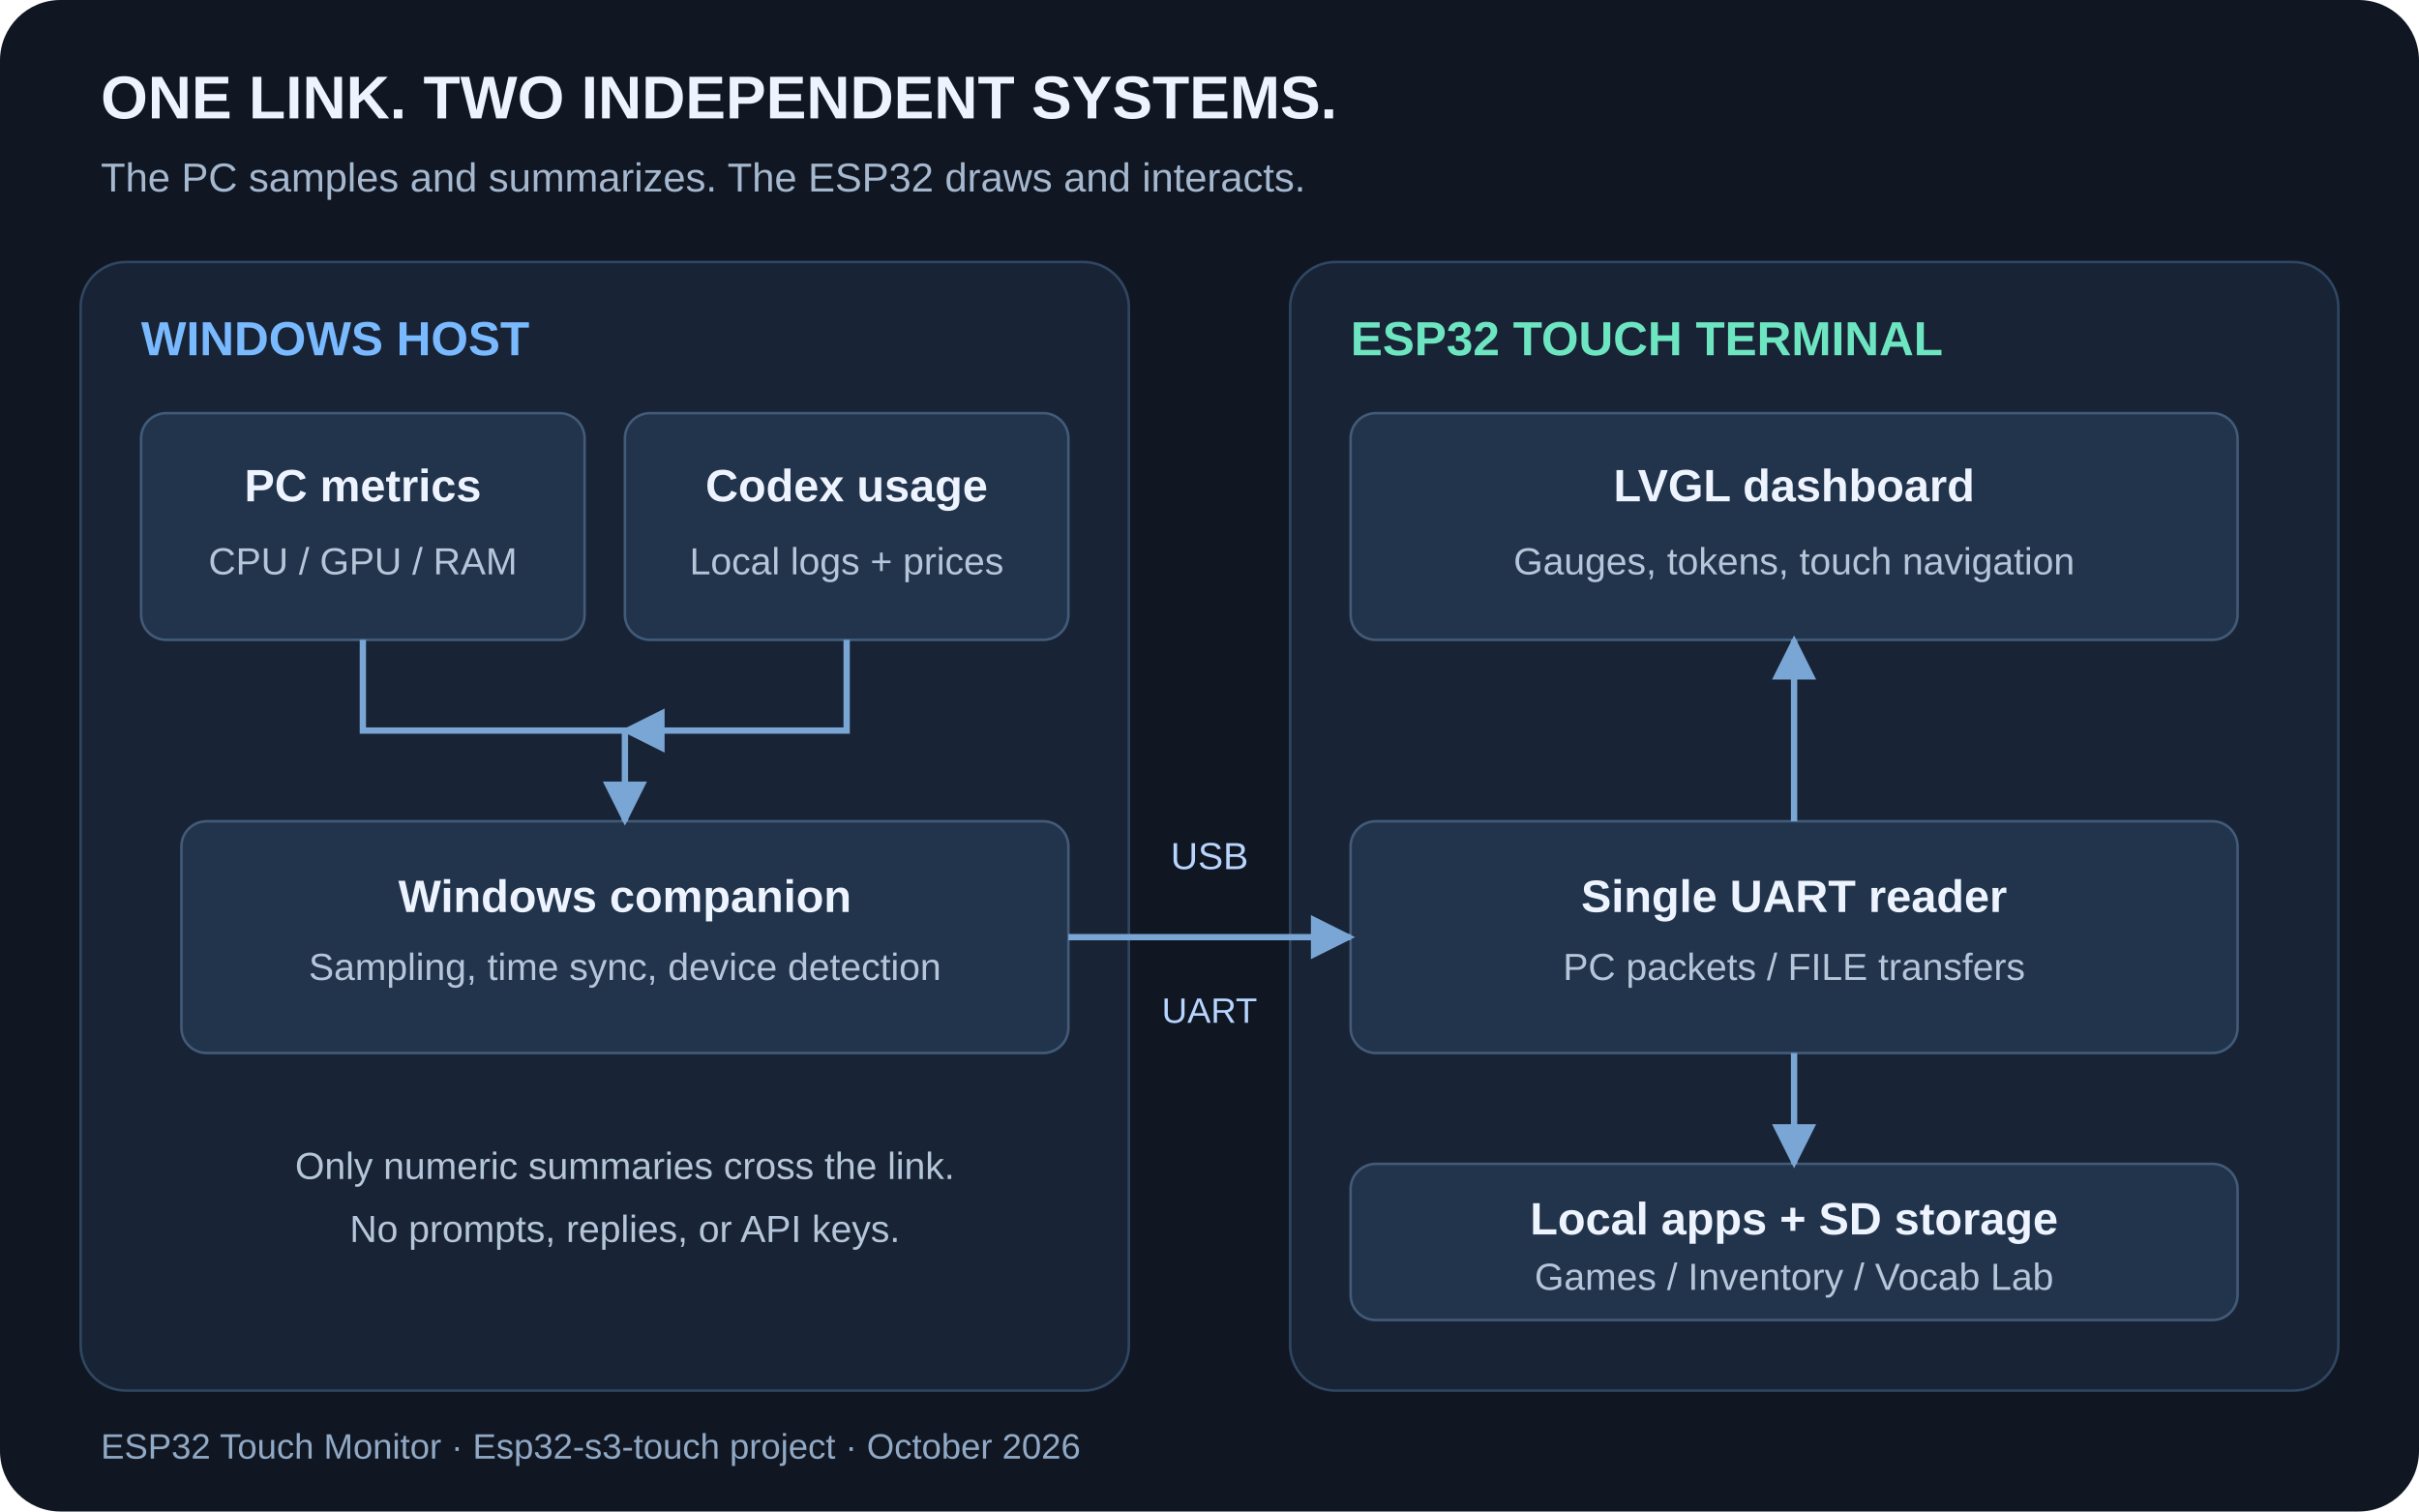
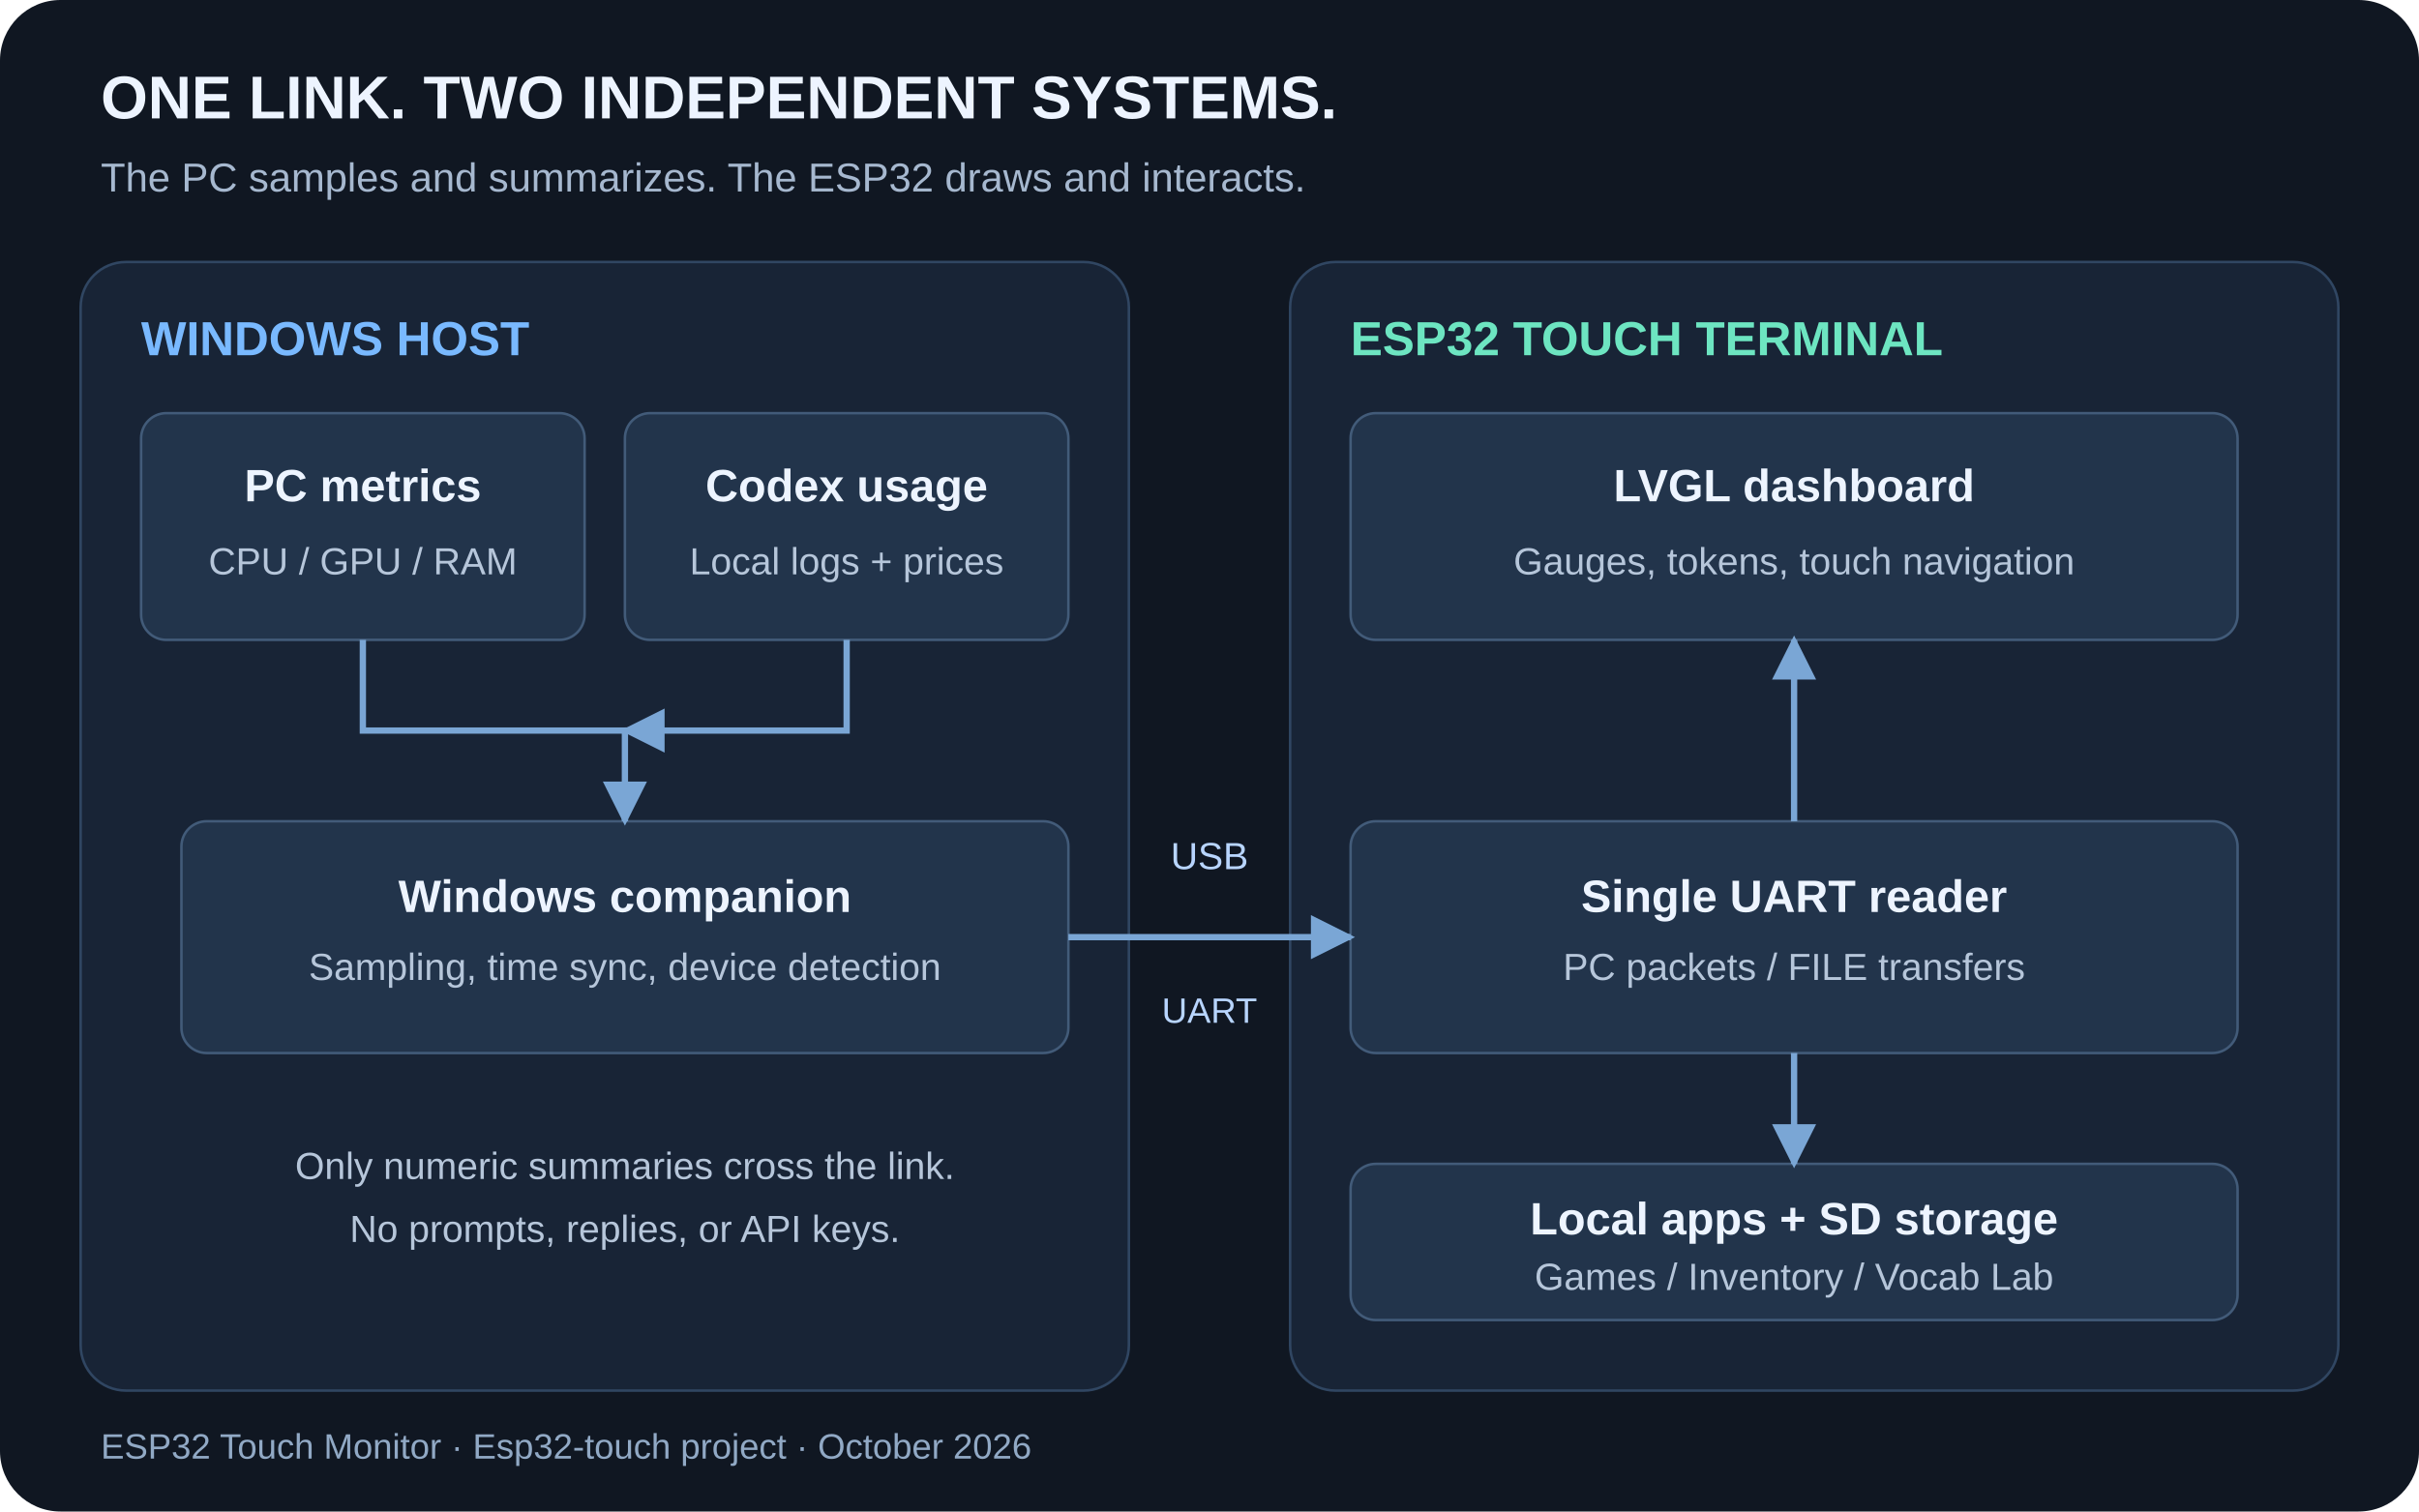
<svg xmlns="http://www.w3.org/2000/svg" width="960" height="600" viewBox="0 0 960 600" role="img" aria-labelledby="title desc">
  <defs>
    <marker id="arrow" viewBox="0 0 10 10" refX="9" refY="5" markerWidth="7" markerHeight="7" orient="auto-start-reverse">
      <path d="M0 0 10 5 0 10Z" fill="#7aa6d5" />
    </marker>
  </defs>
  <rect width="960" height="600" rx="24" fill="#101722" />
  <g font-family="Arial, Helvetica, sans-serif">
    <text x="40" y="47" fill="#edf4ff" font-size="24" font-weight="700">ONE LINK. TWO INDEPENDENT SYSTEMS.</text>
    <text x="40" y="76" fill="#a6b8cf" font-size="16">The PC samples and summarizes. The ESP32 draws and interacts.</text>
    <rect x="32" y="104" width="416" height="448" rx="18" fill="#182436" stroke="#304662" />
    <rect x="512" y="104" width="416" height="448" rx="18" fill="#182436" stroke="#304662" />
    <text x="56" y="141" fill="#79b9ff" font-size="19" font-weight="700">WINDOWS HOST</text>
    <text x="536" y="141" fill="#6de5c1" font-size="19" font-weight="700">ESP32 TOUCH TERMINAL</text>
    <g fill="#22344b" stroke="#425b79">
      <rect x="56" y="164" width="176" height="90" rx="10" />
      <rect x="248" y="164" width="176" height="90" rx="10" />
      <rect x="72" y="326" width="352" height="92" rx="10" />
      <rect x="536" y="326" width="352" height="92" rx="10" />
      <rect x="536" y="164" width="352" height="90" rx="10" />
      <rect x="536" y="462" width="352" height="62" rx="10" />
    </g>
    <g fill="#edf4ff" font-size="18" font-weight="700" text-anchor="middle">
      <text x="144" y="199">PC metrics</text>
      <text x="336" y="199">Codex usage</text>
      <text x="248" y="362">Windows companion</text>
      <text x="712" y="362">Single UART reader</text>
      <text x="712" y="199">LVGL dashboard</text>
      <text x="712" y="490">Local apps + SD storage</text>
    </g>
    <g fill="#b6c6da" font-size="15" text-anchor="middle">
      <text x="144" y="228">CPU / GPU / RAM</text>
      <text x="336" y="228">Local logs + prices</text>
      <text x="248" y="389">Sampling, time sync, device detection</text>
      <text x="712" y="389">PC packets / FILE transfers</text>
      <text x="712" y="228">Gauges, tokens, touch navigation</text>
      <text x="712" y="512">Games / Inventory / Vocab Lab</text>
    </g>
    <g fill="none" stroke="#7aa6d5" stroke-width="2.5" marker-end="url(#arrow)">
      <path d="M144 254V290H248V326" />
      <path d="M336 254V290H248" />
      <path d="M424 372H536" />
      <path d="M712 326V254" />
      <path d="M712 418V462" />
    </g>
    <text x="480" y="345" fill="#b8d5ff" font-size="15" text-anchor="middle">USB</text>
    <text x="480" y="406" fill="#b8d5ff" font-size="14" text-anchor="middle">UART</text>
    <text x="248" y="468" fill="#b6c6da" font-size="15" text-anchor="middle">Only numeric summaries cross the link.</text>
    <text x="248" y="493" fill="#b6c6da" font-size="15" text-anchor="middle">No prompts, replies, or API keys.</text>
-     <text x="40" y="579" fill="#91a9c5" font-size="14">ESP32 Touch Monitor · Esp32-s3-touch project · October 2026</text>
+     <text x="40" y="579" fill="#91a9c5" font-size="14">ESP32 Touch Monitor · Esp32-touch project · October 2026</text>
  </g>
</svg>
